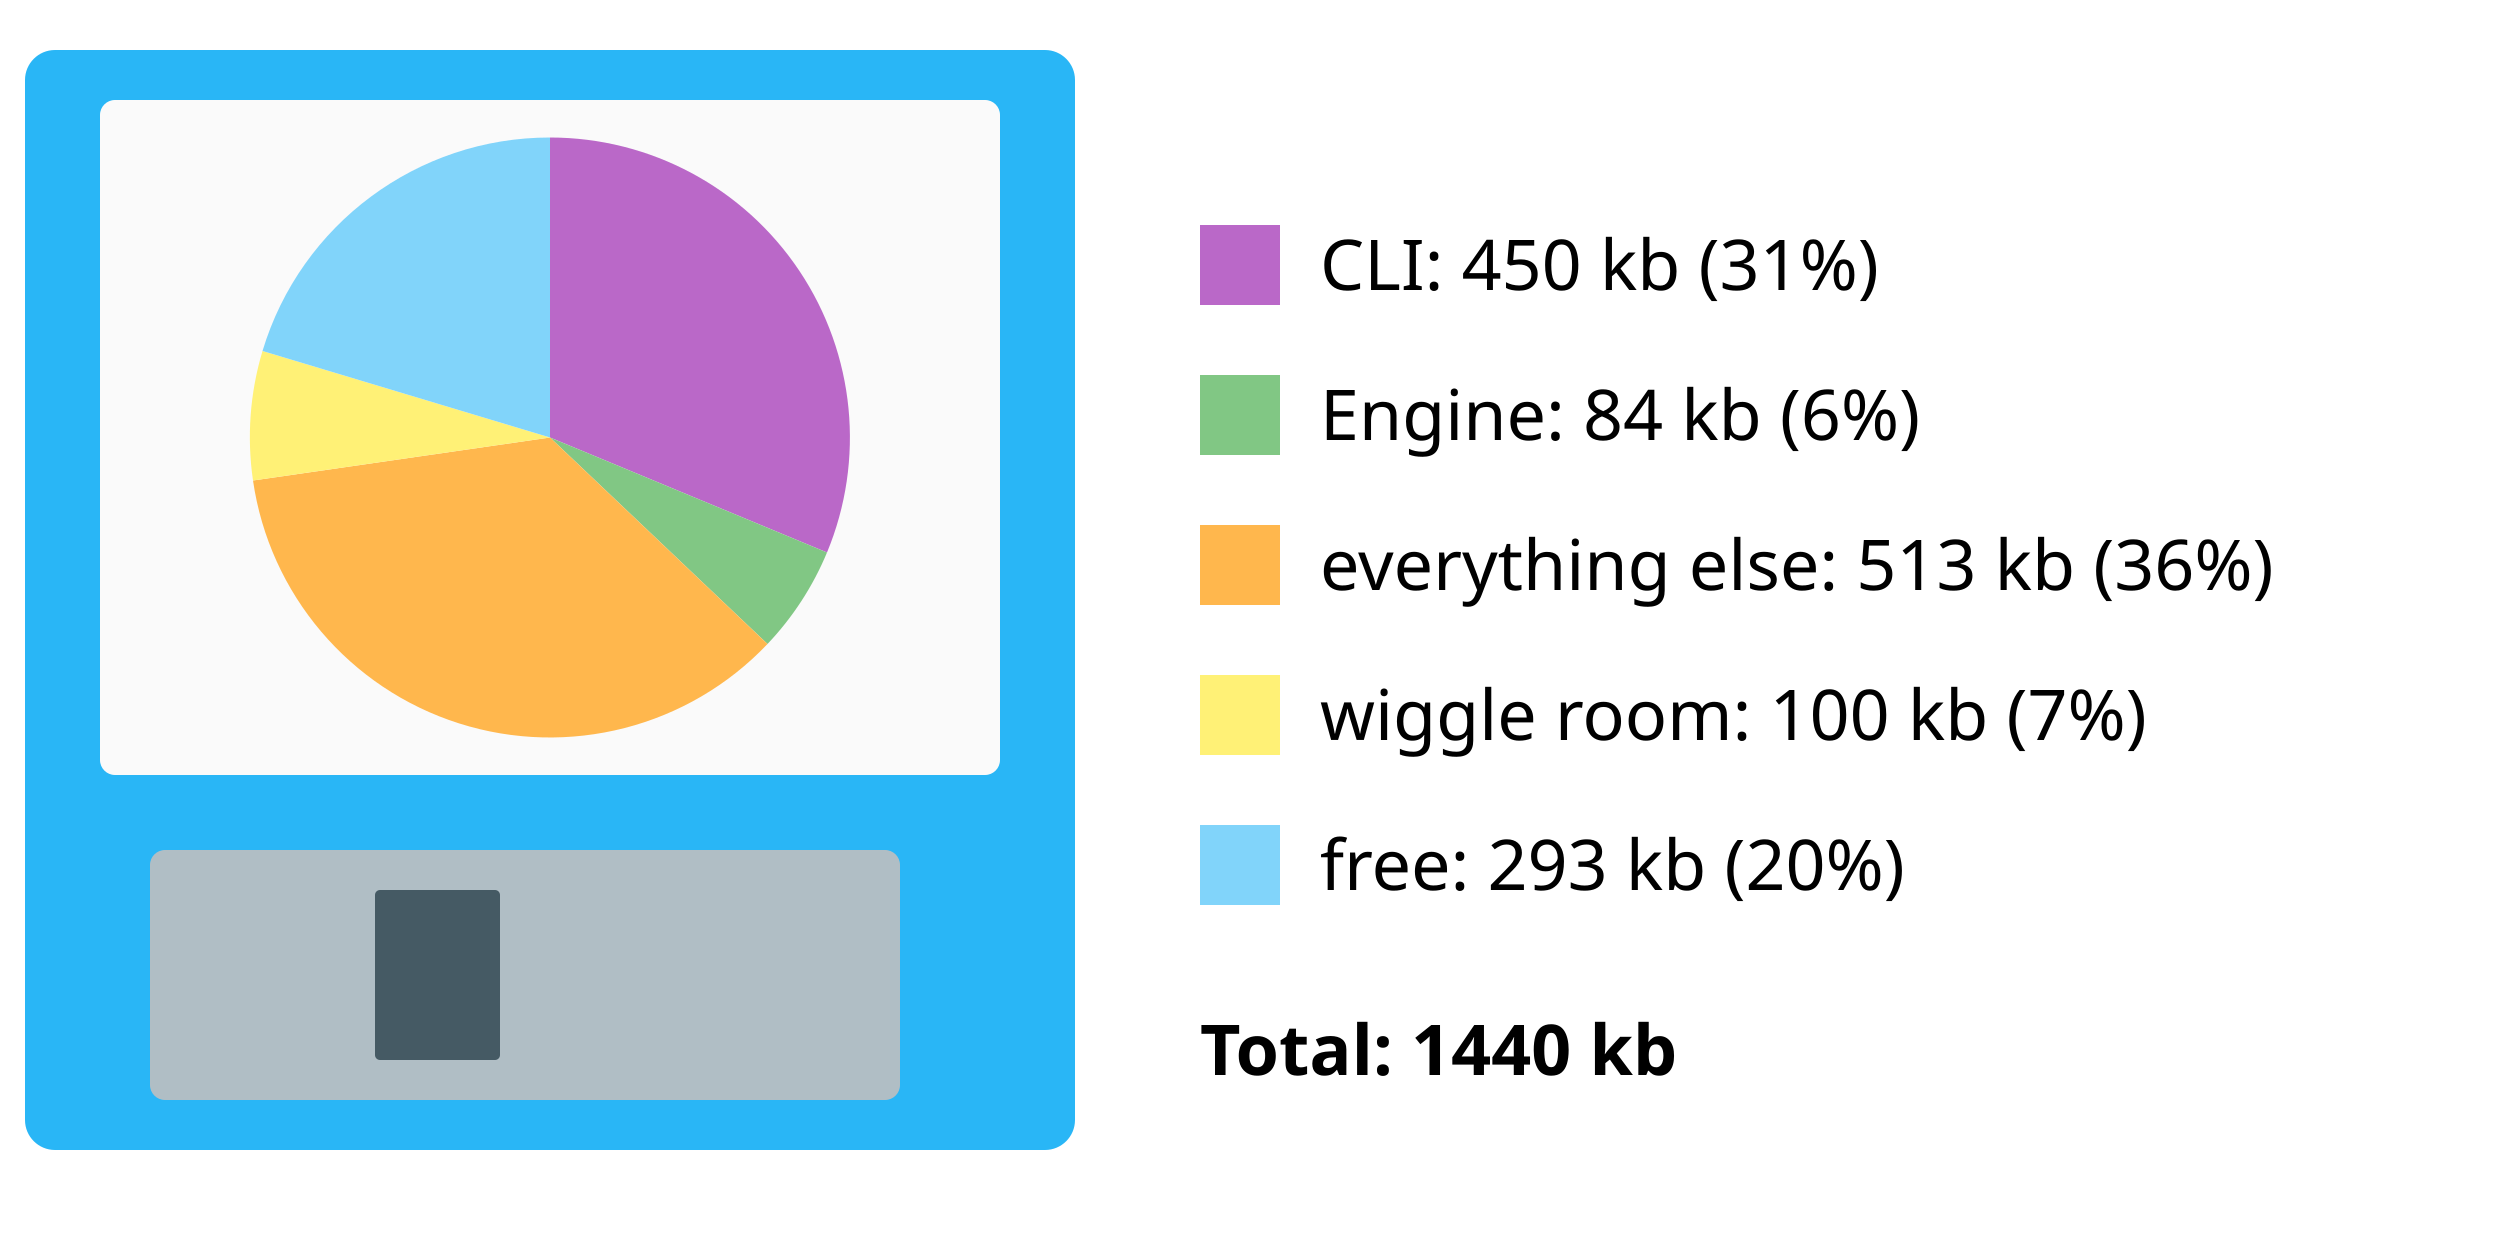
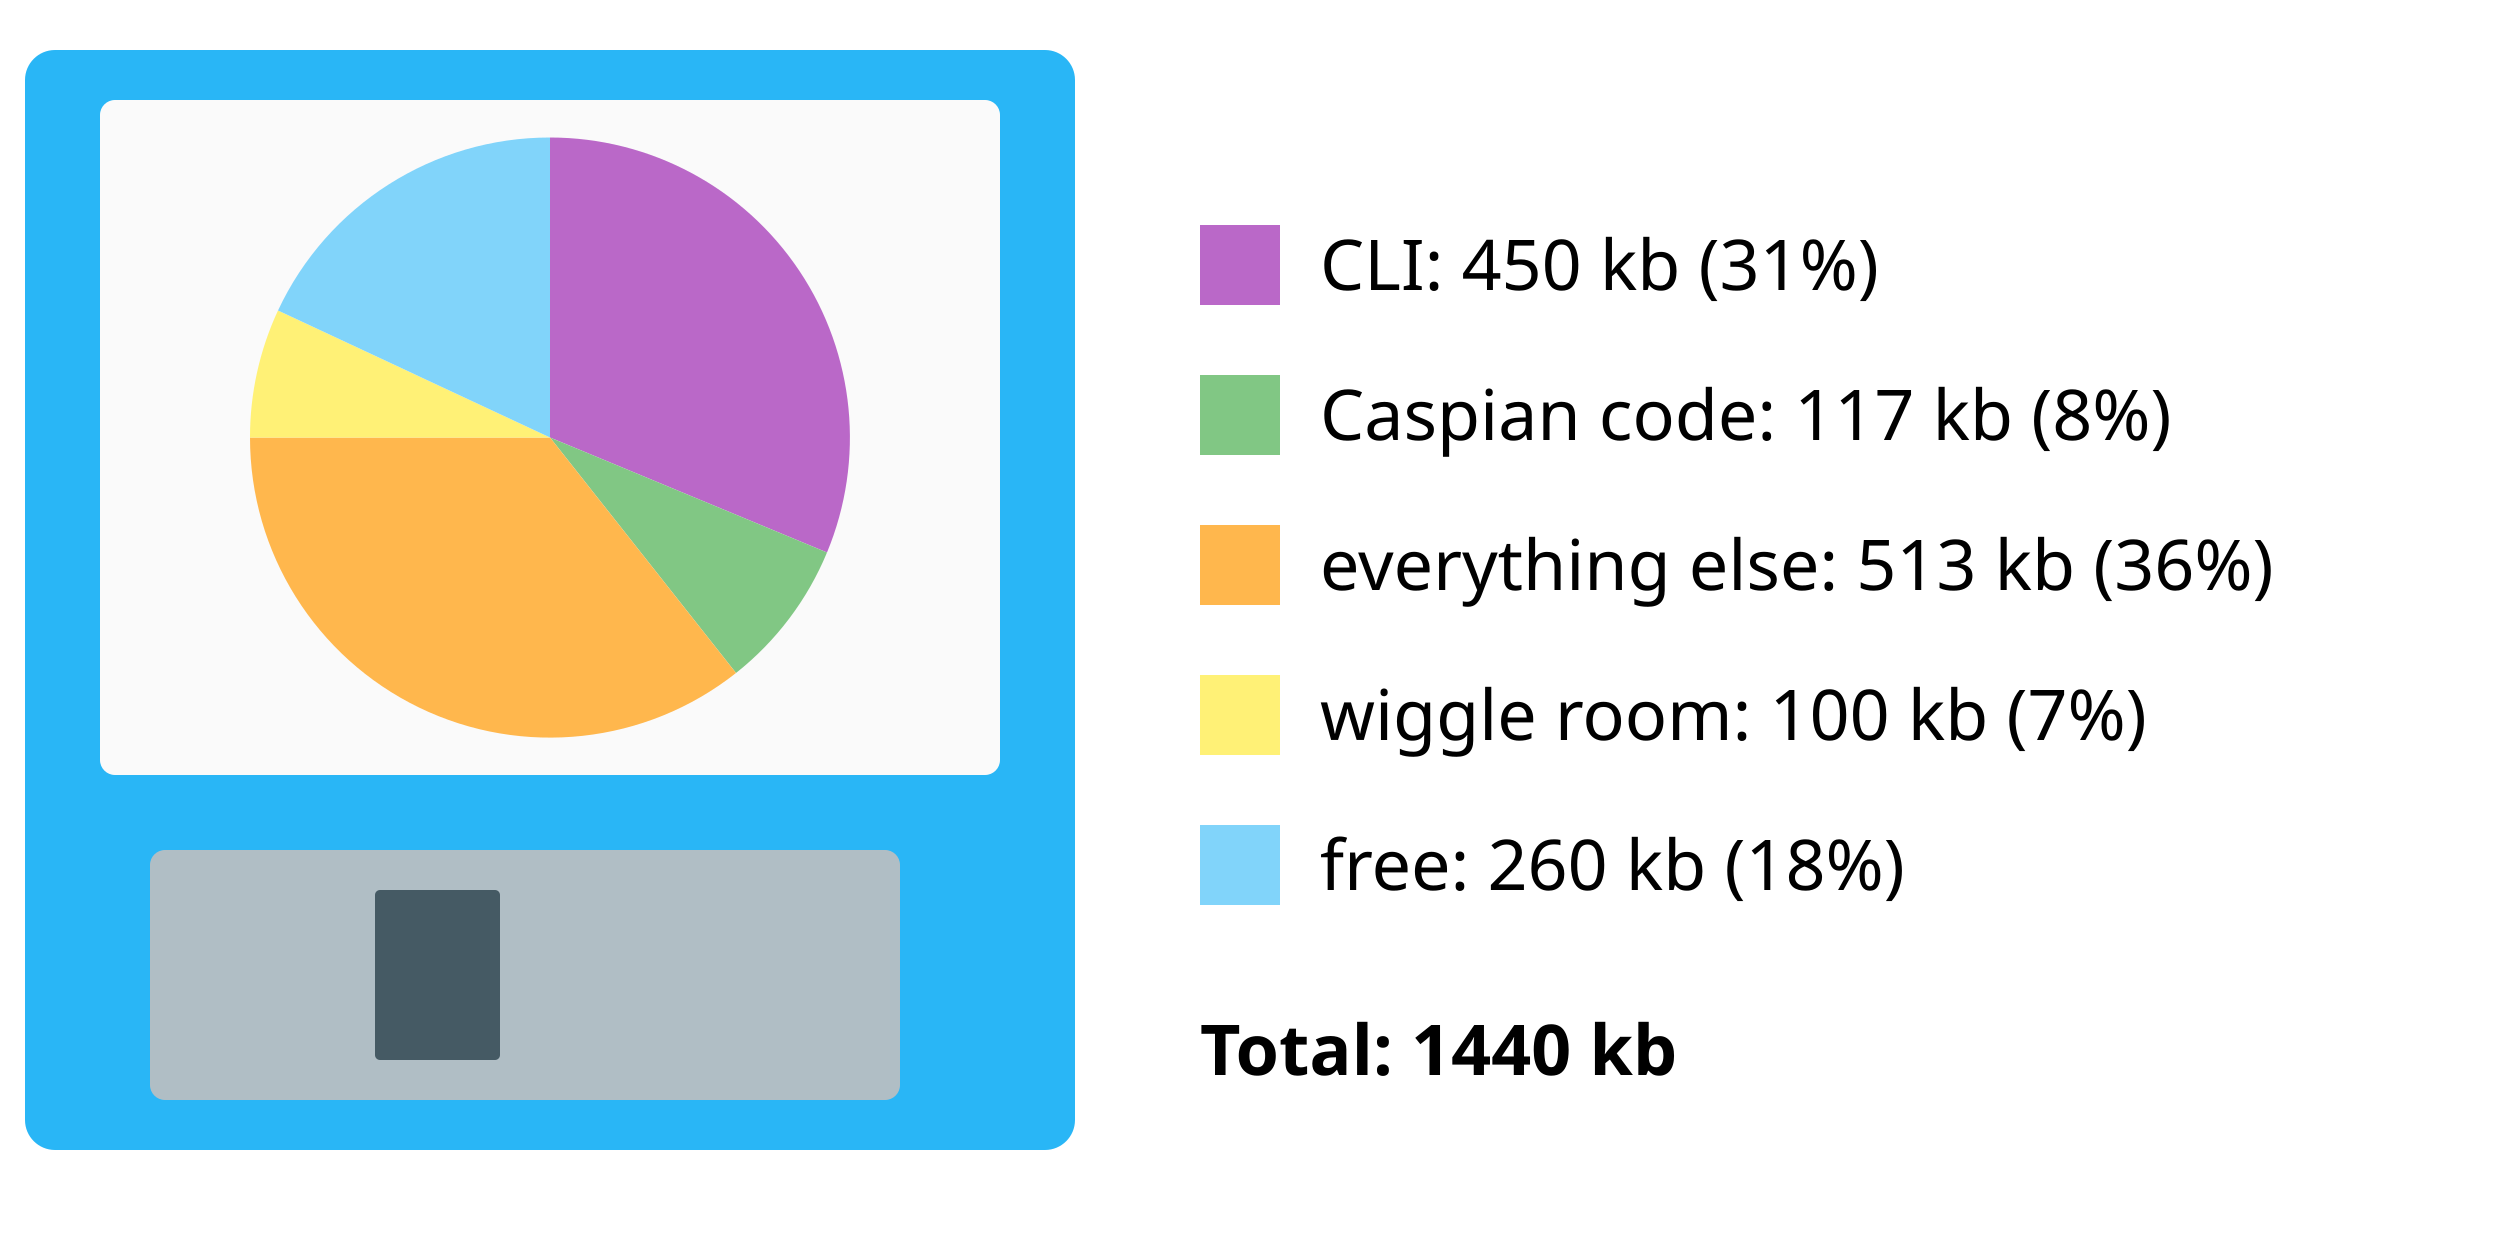
- <svg xmlns="http://www.w3.org/2000/svg" viewBox="0 0 500 250" width="468" role="img" aria-label="Caspian floppy budget: CLI 450 kb, Engine 84 kb, everything else 513 kb, wiggle room 100 kb, free 293 kb, of 1440 kb total">
+ <svg xmlns="http://www.w3.org/2000/svg" viewBox="0 0 500 250" width="468" role="img" aria-label="Caspian floppy budget: CLI 450 kb, Caspian code 117 kb, everything else 513 kb, wiggle room 100 kb, free 260 kb, of 1440 kb total">
  <g transform="rotate(180 110 120)">
    <rect x="5" y="10" width="210" height="220" rx="6" fill="#29b6f6" />
    <rect x="40" y="20" width="150" height="50" rx="3" fill="#b0bec5" />
    <rect x="120" y="28" width="25" height="34" rx="1" fill="#455a64" />
    <rect x="20" y="85" width="180" height="135" rx="3" fill="#fafafa" />
  </g>
  <g transform="translate(110 87.5)">
    <path d="M 0,-60 A 60,60 0 0,1 55.4,23.0 L 0,0 Z" fill="#ba68c8" />
-     <path d="M 55.4,23.0 A 60,60 0 0,1 43.5,41.3 L 0,0 Z" fill="#81c784" />
-     <path d="M 43.5,41.3 A 60,60 0 0,1 -59.4,8.6 L 0,0 Z" fill="#ffb74d" />
-     <path d="M -59.4,8.6 A 60,60 0 0,1 -57.5,-17.3 L 0,0 Z" fill="#fff176" />
-     <path d="M -57.5,-17.3 A 60,60 0 0,1 0,-60 L 0,0 Z" fill="#81d4fa" />
+     <path d="M 55.4,23.0 A 60,60 0 0,1 37.2,47.1 L 0,0 Z" fill="#81c784" />
+     <path d="M 37.2,47.1 A 60,60 0 0,1 -60,0 L 0,0 Z" fill="#ffb74d" />
+     <path d="M -60,0 A 60,60 0 0,1 -54.4,-25.4 L 0,0 Z" fill="#fff176" />
+     <path d="M -54.4,-25.4 A 60,60 0 0,1 0,-60 L 0,0 Z" fill="#81d4fa" />
  </g>
  <g font-family="sans-serif" font-size="14" fill="currentColor">
    <rect x="240" y="45" width="16" height="16" fill="#ba68c8" />
    <text x="264" y="58">CLI: 450 kb (31%)</text>
    <rect x="240" y="75" width="16" height="16" fill="#81c784" />
-     <text x="264" y="88">Engine: 84 kb (6%)</text>
+     <text x="264" y="88">Caspian code: 117 kb (8%)</text>
    <rect x="240" y="105" width="16" height="16" fill="#ffb74d" />
    <text x="264" y="118">everything else: 513 kb (36%)</text>
    <rect x="240" y="135" width="16" height="16" fill="#fff176" />
    <text x="264" y="148">wiggle room: 100 kb (7%)</text>
    <rect x="240" y="165" width="16" height="16" fill="#81d4fa" />
-     <text x="264" y="178">free: 293 kb (20%)</text>
+     <text x="264" y="178">free: 260 kb (18%)</text>
    <text x="240" y="215" font-weight="bold">Total: 1440 kb</text>
  </g>
</svg>
